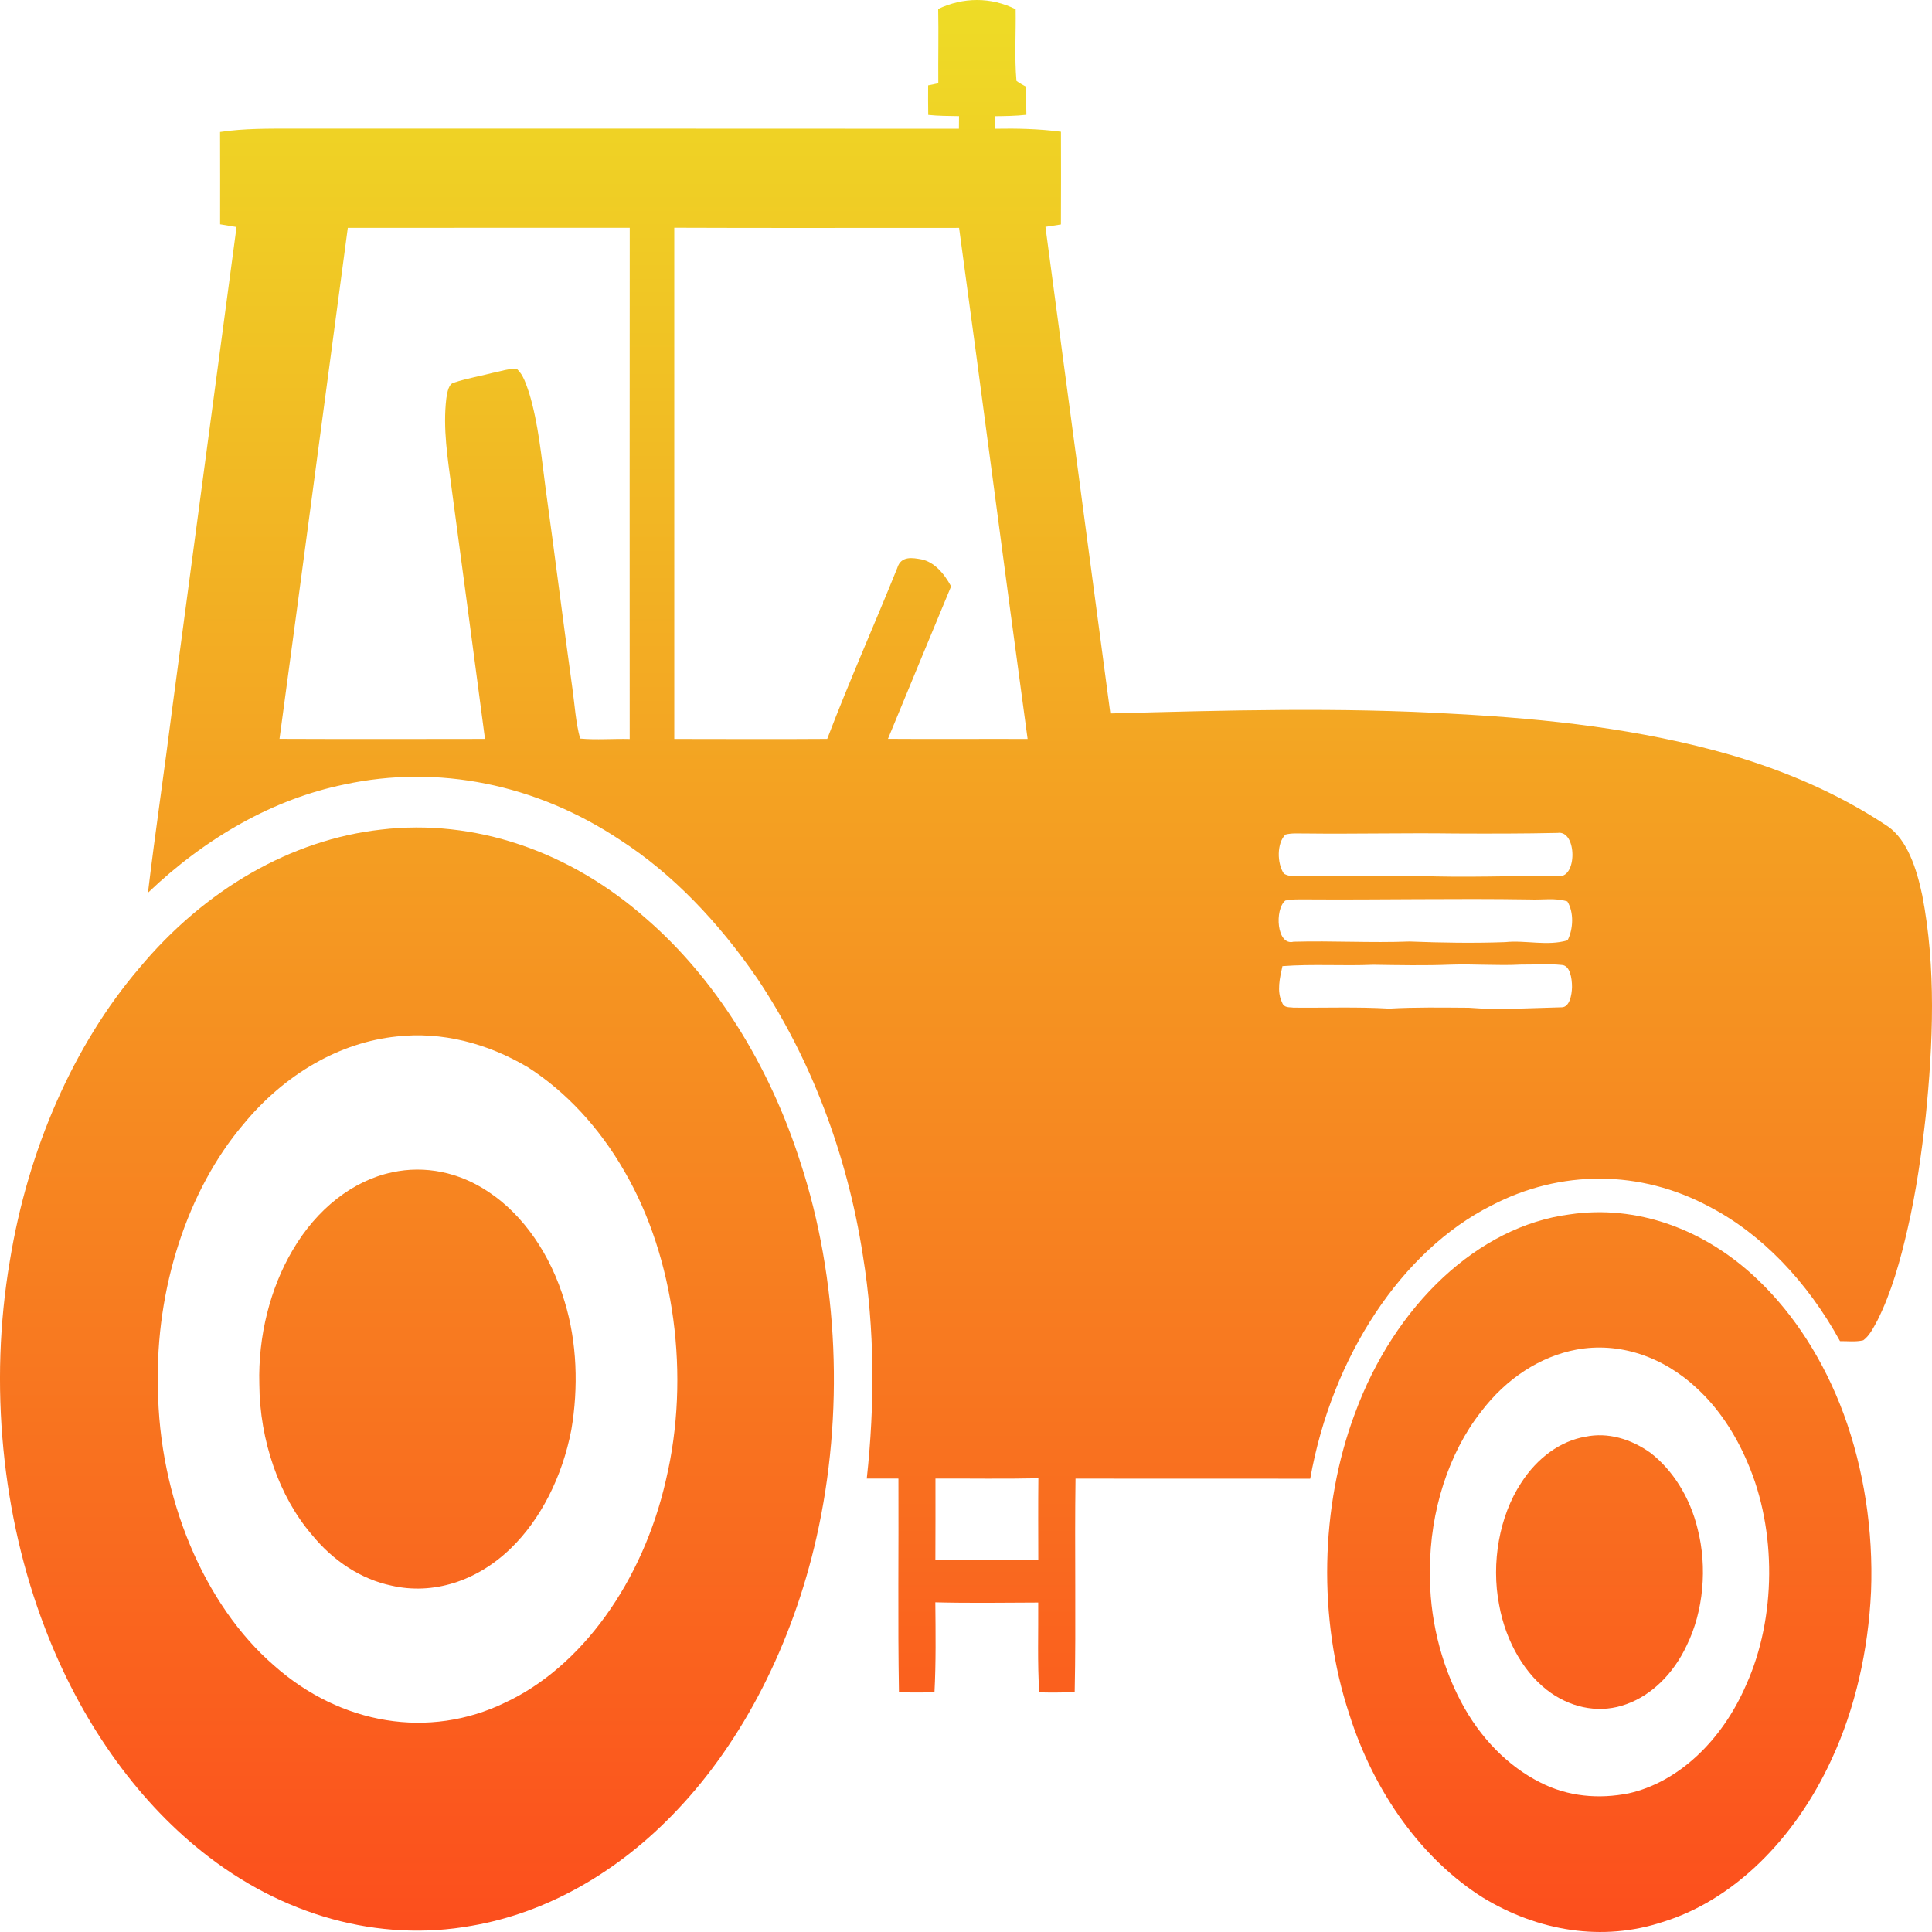
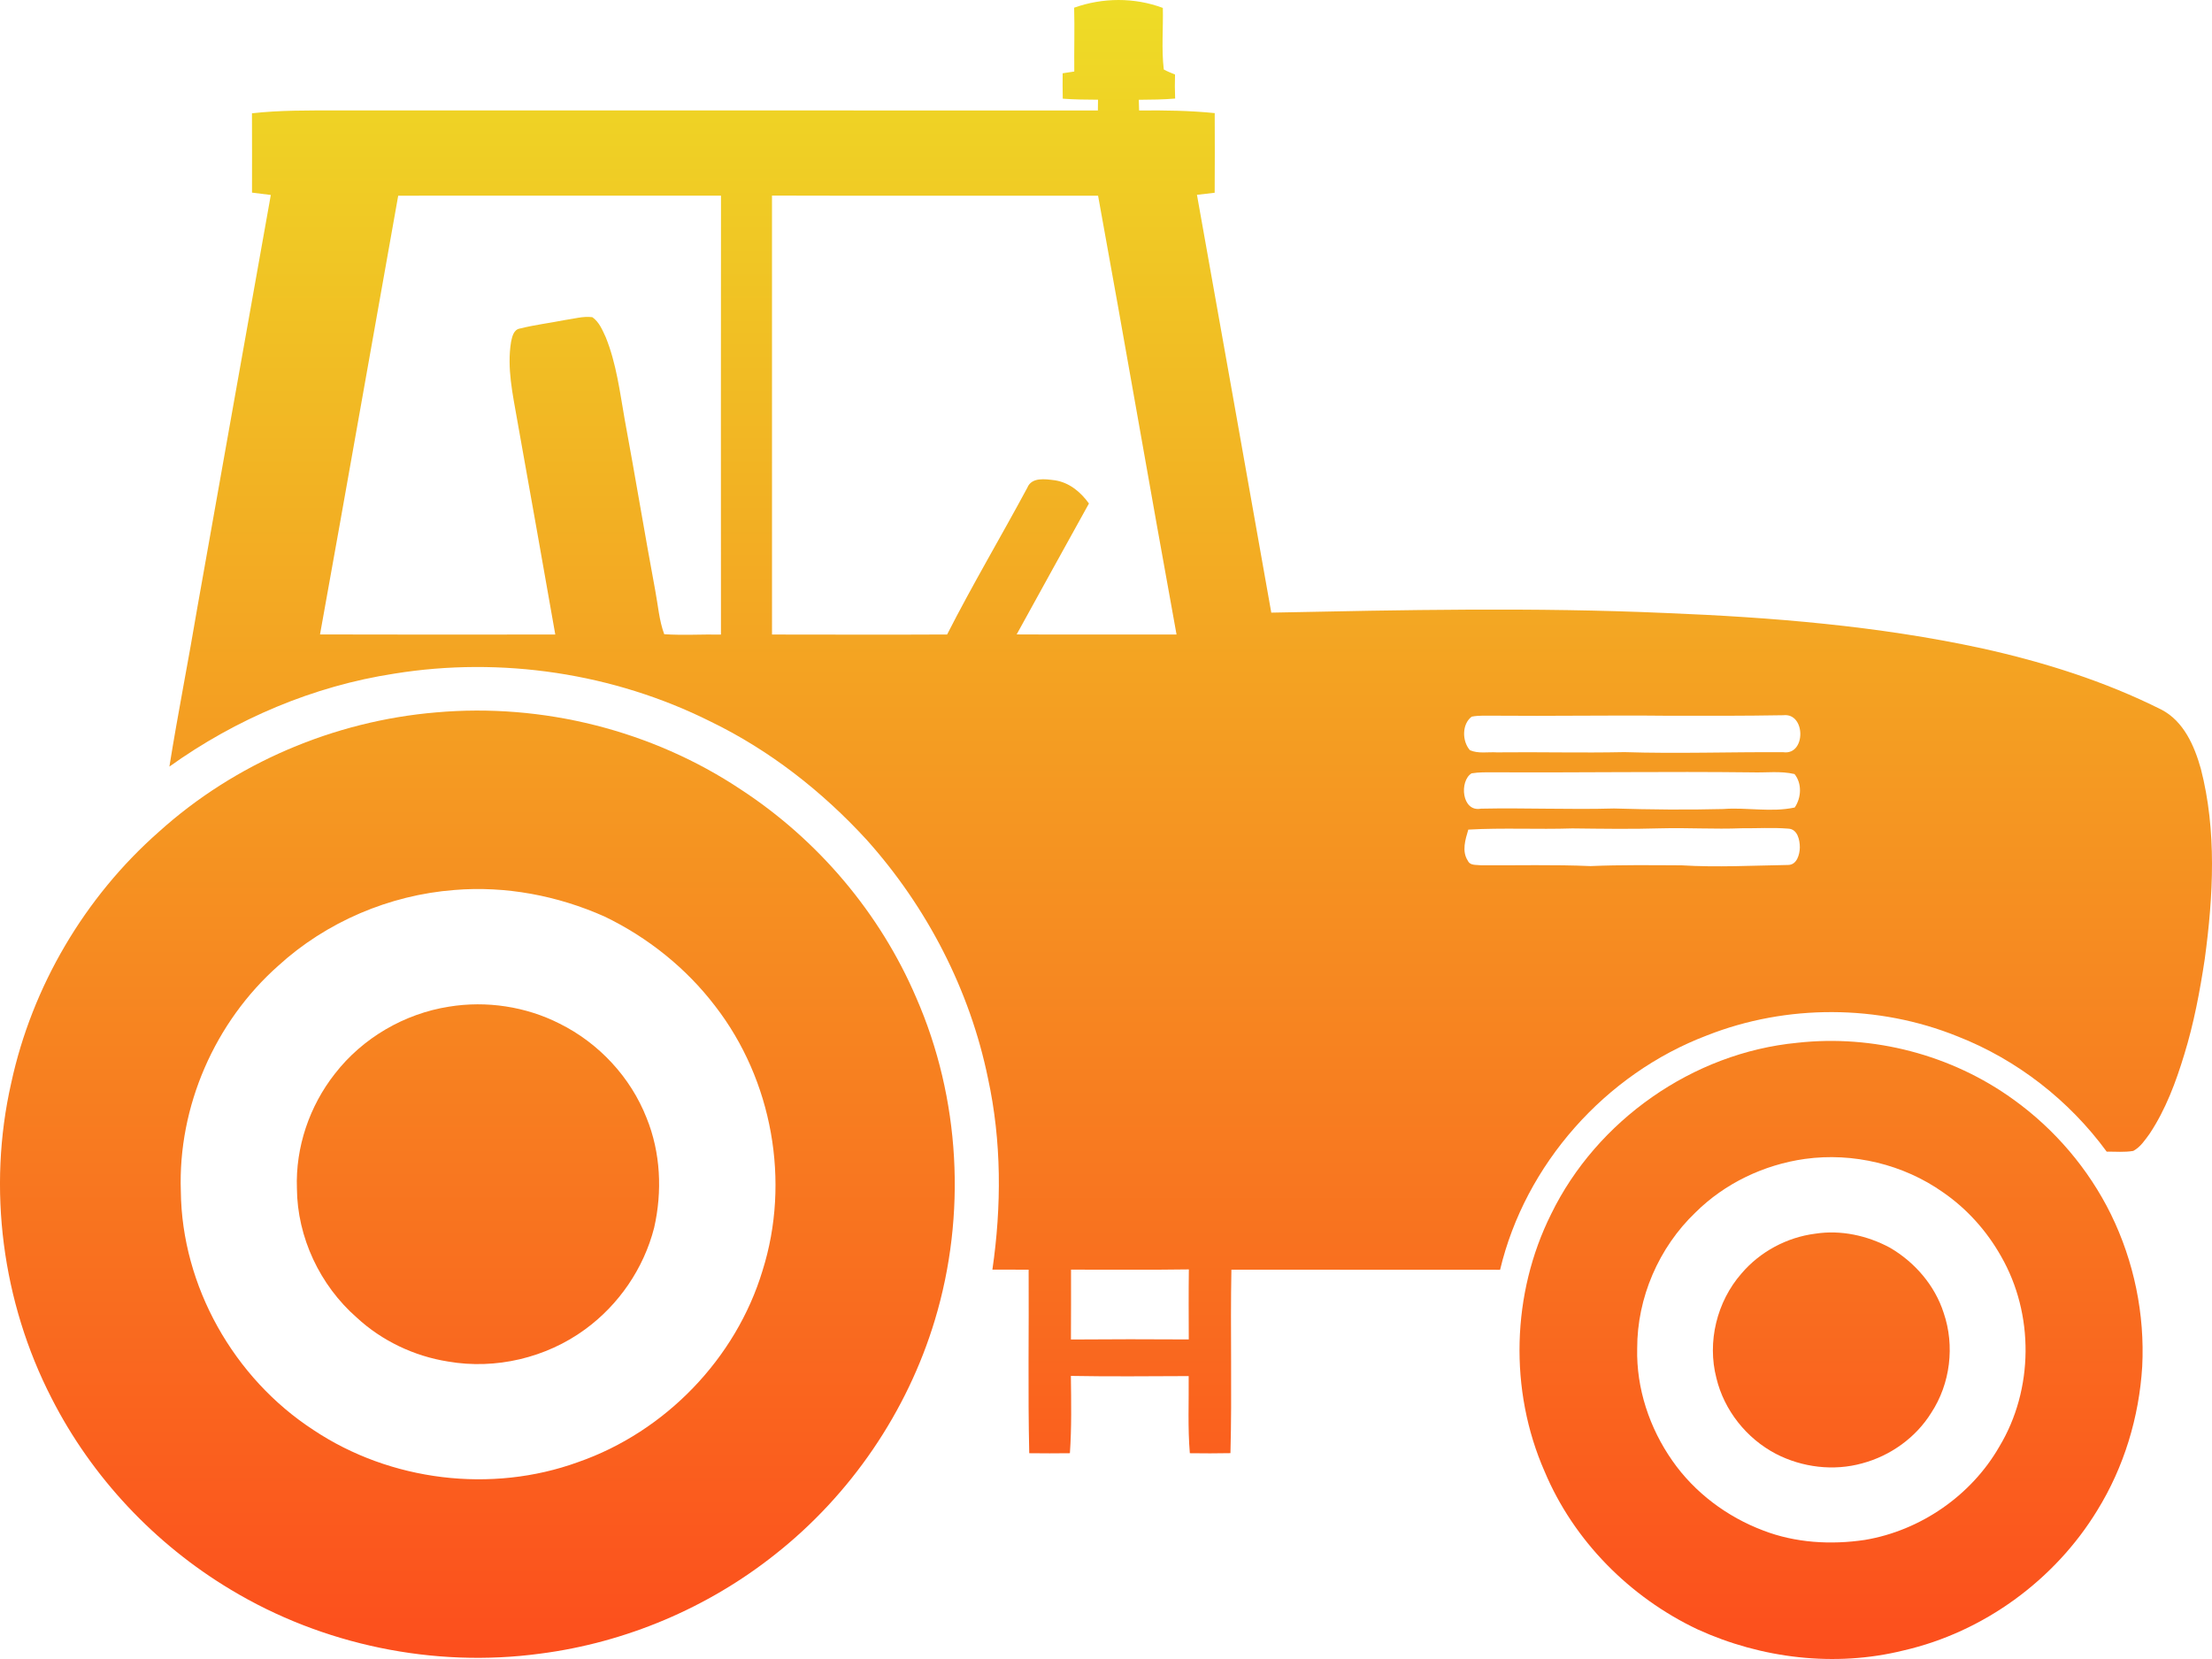
- <svg xmlns="http://www.w3.org/2000/svg" width="100" height="100" viewBox="0 0 100 100" fill="none">
-   <path d="M54.169 20.006C54.23 20.085 54.23 20.085 54.169 20.006Z" fill="url(#paint0_linear_128_39)" />
-   <path d="M54.285 75.716C54.346 75.796 54.346 75.796 54.285 75.716Z" fill="url(#paint1_linear_128_39)" />
-   <path d="M48.56 0.463C49.847 -0.15 51.286 -0.164 52.57 0.477C52.59 1.713 52.504 2.958 52.612 4.187C52.774 4.309 52.949 4.396 53.121 4.492C53.109 4.975 53.11 5.459 53.126 5.941C52.579 6.003 52.03 6.008 51.483 6.014C51.486 6.231 51.491 6.445 51.497 6.662C52.637 6.641 53.779 6.666 54.915 6.817C54.919 8.417 54.922 10.018 54.913 11.618C54.645 11.66 54.378 11.702 54.112 11.743C55.239 20.137 56.355 28.532 57.472 36.928C63.421 36.766 69.378 36.598 75.326 36.952C80.103 37.208 84.896 37.727 89.576 39.073C92.382 39.901 95.148 41.057 97.719 42.778C98.724 43.477 99.206 44.964 99.496 46.34C100.219 50.081 100.058 54.011 99.673 57.803C99.453 59.748 99.18 61.687 98.744 63.57C98.366 65.229 97.907 66.882 97.181 68.335C96.971 68.717 96.766 69.143 96.442 69.373C96.046 69.467 95.639 69.412 95.239 69.417C93.542 66.326 91.181 63.868 88.491 62.467C84.909 60.539 80.772 60.522 77.176 62.408C72.569 64.734 68.949 70.186 67.816 76.538C63.767 76.529 59.717 76.543 55.669 76.532C55.617 80.217 55.7 83.907 55.626 87.592C55.013 87.604 54.402 87.612 53.79 87.597C53.693 86.05 53.749 84.496 53.738 82.947C51.963 82.954 50.187 82.981 48.412 82.936C48.427 84.489 48.448 86.046 48.368 87.597C47.755 87.607 47.143 87.606 46.53 87.597C46.467 83.91 46.519 80.22 46.503 76.532C45.957 76.534 45.41 76.534 44.864 76.53C45.282 72.71 45.282 68.788 44.666 65.005C43.848 59.681 41.91 54.688 39.186 50.629C37.181 47.714 34.799 45.22 32.115 43.488C27.742 40.574 22.668 39.563 17.835 40.602C14.166 41.351 10.664 43.338 7.658 46.208C8.043 42.996 8.522 39.804 8.925 36.595C10.035 28.315 11.128 20.031 12.243 11.752C11.96 11.702 11.676 11.654 11.393 11.61C11.394 10.015 11.396 8.422 11.391 6.83C12.654 6.638 13.926 6.659 15.194 6.655C26.674 6.66 38.153 6.651 49.633 6.662C49.634 6.444 49.636 6.228 49.639 6.011C49.107 6.003 48.575 6.003 48.045 5.947C48.038 5.439 48.036 4.928 48.04 4.418C48.214 4.38 48.389 4.345 48.566 4.31C48.555 3.028 48.586 1.746 48.56 0.463ZM34.9 11.789C34.901 20.61 34.899 29.429 34.901 38.248C37.54 38.248 40.178 38.265 42.817 38.245C43.961 35.251 45.249 32.359 46.442 29.401C46.638 28.744 47.259 28.878 47.683 28.95C48.338 29.079 48.855 29.656 49.229 30.349C48.139 32.979 47.045 35.607 45.961 38.242C48.371 38.26 50.779 38.239 53.189 38.248C51.984 29.435 50.848 20.608 49.642 11.796C44.729 11.793 39.815 11.81 34.9 11.789ZM18.002 11.796C16.82 20.61 15.661 29.43 14.467 38.243C18.012 38.257 21.557 38.252 25.103 38.246C24.534 33.928 23.958 29.613 23.379 25.297C23.178 23.755 22.913 22.182 23.103 20.615C23.153 20.296 23.218 19.86 23.511 19.801C24.17 19.58 24.848 19.474 25.515 19.297C25.932 19.222 26.354 19.047 26.778 19.119C27.089 19.409 27.235 19.897 27.388 20.339C27.866 21.92 28.022 23.623 28.242 25.288C28.72 28.727 29.146 32.177 29.625 35.615C29.749 36.486 29.796 37.389 30.028 38.228C30.881 38.305 31.738 38.228 32.593 38.251C32.592 29.43 32.587 20.611 32.595 11.793C27.731 11.796 22.867 11.788 18.002 11.796ZM54.169 20.006C54.23 20.085 54.23 20.085 54.169 20.006ZM66.532 43.198C66.085 43.645 66.093 44.678 66.453 45.22C66.828 45.441 67.267 45.318 67.67 45.35C69.592 45.321 71.513 45.391 73.435 45.336C75.829 45.438 78.225 45.321 80.62 45.341C81.652 45.534 81.639 42.952 80.619 43.112C78.852 43.151 77.083 43.15 75.316 43.142C72.728 43.106 70.139 43.172 67.552 43.141C67.211 43.147 66.866 43.109 66.532 43.198ZM66.527 46.614C65.964 47.076 66.079 48.965 66.952 48.744C68.956 48.688 70.959 48.81 72.963 48.733C74.609 48.797 76.256 48.824 77.903 48.765C78.979 48.654 80.074 48.981 81.136 48.673C81.436 48.091 81.472 47.221 81.126 46.658C80.495 46.46 79.839 46.584 79.199 46.556C75.316 46.494 71.433 46.58 67.552 46.552C67.21 46.553 66.865 46.539 66.527 46.614ZM66.379 50.007C66.245 50.609 66.074 51.309 66.36 51.886C66.46 52.188 66.747 52.12 66.951 52.156C68.603 52.171 70.254 52.109 71.904 52.205C73.276 52.126 74.65 52.153 76.022 52.16C77.627 52.289 79.235 52.173 80.84 52.137C81.235 52.131 81.359 51.51 81.367 51.087C81.368 50.635 81.265 49.969 80.842 49.947C80.14 49.873 79.433 49.933 78.729 49.926C77.513 49.991 76.297 49.887 75.082 49.929C73.749 49.983 72.415 49.955 71.082 49.935C69.514 50.003 67.945 49.888 66.379 50.007ZM54.285 75.716C54.346 75.796 54.346 75.796 54.285 75.716ZM48.419 76.53C48.42 77.934 48.422 79.338 48.415 80.741C50.191 80.724 51.966 80.72 53.742 80.737C53.739 79.33 53.731 77.923 53.746 76.516C51.971 76.554 50.195 76.524 48.419 76.53Z" fill="url(#paint2_linear_128_39)" />
-   <path d="M19.719 42.941C24.528 42.37 29.479 44.025 33.489 47.587C36.98 50.626 39.786 55.041 41.419 60.133C43.415 66.213 43.699 73.227 42.263 79.57C41.015 85.099 38.462 90.094 35.048 93.688C32.005 96.913 28.289 99.014 24.419 99.677C19.608 100.546 14.585 99.156 10.435 95.823C6.992 93.074 4.146 89.031 2.333 84.283C0.095 78.477 -0.577 71.635 0.508 65.273C1.451 59.464 3.825 54.078 7.185 50.136C10.618 46.007 15.099 43.458 19.719 42.941ZM20.538 53.647C17.602 53.95 14.75 55.572 12.582 58.211C9.709 61.603 8.042 66.703 8.175 71.799C8.218 77.522 10.567 83.076 14.18 86.204C17.644 89.279 22.217 90.032 26.137 88.13C30.08 86.3 33.271 81.887 34.472 76.591C35.741 71.227 34.92 65.102 32.331 60.643C31.02 58.352 29.282 56.499 27.33 55.245C25.211 53.987 22.858 53.388 20.538 53.647Z" fill="url(#paint3_linear_128_39)" />
-   <path d="M20.3 60.679C21.99 60.31 23.772 60.668 25.298 61.701C27.074 62.876 28.509 64.934 29.23 67.385C29.868 69.473 29.946 71.821 29.572 74.008C29.103 76.449 27.981 78.645 26.445 80.136C24.692 81.846 22.403 82.568 20.256 82.069C18.725 81.748 17.262 80.821 16.128 79.42C14.462 77.477 13.439 74.577 13.423 71.635C13.355 69.154 13.99 66.666 15.143 64.716C16.392 62.57 18.279 61.099 20.3 60.679Z" fill="url(#paint4_linear_128_39)" />
-   <path d="M81.253 62.856C84.68 62.347 88.23 63.583 91.017 66.269C92.885 68.057 94.418 70.452 95.43 73.192C96.473 76.031 96.968 79.226 96.845 82.377C96.704 85.422 96.023 88.432 94.815 91.037C92.893 95.242 89.67 98.384 86.044 99.487C82.954 100.505 79.624 99.97 76.744 98.214C73.677 96.282 71.139 92.86 69.83 88.701C68.214 83.801 68.331 77.965 70.125 73.177C72.188 67.535 76.528 63.458 81.253 62.856ZM81.599 69.856C79.746 70.203 77.975 71.328 76.651 73.082C74.988 75.198 74.01 78.225 74.014 81.278C73.971 83.686 74.57 86.087 75.608 88.056C76.608 89.968 78.075 91.433 79.715 92.256C81.167 93.003 82.772 93.127 84.304 92.822C86.826 92.26 89.12 90.139 90.385 87.198C91.943 83.753 91.966 79.204 90.463 75.723C89.82 74.201 88.924 72.862 87.839 71.868C86.051 70.184 83.773 69.456 81.599 69.856Z" fill="url(#paint5_linear_128_39)" />
-   <path d="M82.068 74.363C83.22 74.124 84.417 74.475 85.436 75.204C86.562 76.078 87.471 77.48 87.869 79.135C88.379 81.118 88.172 83.404 87.308 85.159C86.612 86.655 85.463 87.752 84.185 88.207C82.893 88.686 81.473 88.452 80.288 87.635C78.956 86.71 77.943 85.005 77.595 83.068C77.17 80.891 77.614 78.46 78.727 76.765C79.565 75.45 80.779 74.58 82.068 74.363Z" fill="url(#paint6_linear_128_39)" />
+ <svg xmlns="http://www.w3.org/2000/svg" width="100" height="75" viewBox="0 0 100 75" fill="none">
+   <path d="M54.169 15.005C54.23 15.064 54.23 15.064 54.169 15.005Z" fill="url(#paint0_linear_128_39)" />
+   <path d="M54.285 56.787C54.346 56.847 54.346 56.847 54.285 56.787Z" fill="url(#paint1_linear_128_39)" />
+   <path d="M48.56 0.348C49.847 -0.112 51.286 -0.123 52.57 0.358C52.59 1.285 52.504 2.218 52.612 3.141C52.774 3.232 52.949 3.297 53.121 3.369C53.109 3.731 53.11 4.094 53.126 4.456C52.579 4.503 52.03 4.506 51.483 4.511C51.486 4.673 51.491 4.834 51.497 4.996C52.637 4.981 53.779 5 54.915 5.113C54.919 6.313 54.922 7.514 54.913 8.714C54.645 8.745 54.378 8.777 54.112 8.807C55.239 15.103 56.355 21.399 57.472 27.696C63.421 27.575 69.378 27.449 75.326 27.714C80.103 27.906 84.896 28.295 89.576 29.305C92.382 29.925 95.148 30.793 97.719 32.084C98.724 32.608 99.206 33.723 99.496 34.755C100.219 37.561 100.058 40.508 99.673 43.352C99.453 44.811 99.18 46.266 98.744 47.678C98.366 48.922 97.907 50.161 97.181 51.252C96.971 51.538 96.766 51.857 96.442 52.03C96.046 52.1 95.639 52.059 95.239 52.063C93.542 49.745 91.181 47.901 88.491 46.85C84.909 45.404 80.772 45.391 77.176 46.806C72.569 48.551 68.949 52.639 67.816 57.404C63.767 57.397 59.717 57.407 55.669 57.399C55.617 60.163 55.7 62.93 55.626 65.694C55.013 65.703 54.402 65.709 53.79 65.697C53.693 64.537 53.749 63.372 53.738 62.21C51.963 62.216 50.187 62.236 48.412 62.202C48.427 63.367 48.448 64.535 48.368 65.697C47.755 65.706 47.143 65.704 46.53 65.697C46.467 62.932 46.519 60.165 46.503 57.399C45.957 57.4 45.41 57.4 44.864 57.398C45.282 54.532 45.282 51.591 44.666 48.754C43.848 44.761 41.91 41.016 39.186 37.972C37.181 35.786 34.799 33.915 32.115 32.616C27.742 30.431 22.668 29.672 17.835 30.452C14.166 31.013 10.664 32.504 7.658 34.656C8.043 32.247 8.522 29.853 8.925 27.446C10.035 21.236 11.128 15.023 12.243 8.814C11.96 8.777 11.676 8.74 11.393 8.708C11.394 7.511 11.396 6.316 11.391 5.122C12.654 4.979 13.926 4.994 15.194 4.992C26.674 4.995 38.153 4.988 49.633 4.996C49.634 4.833 49.636 4.671 49.639 4.508C49.107 4.503 48.575 4.503 48.045 4.461C48.038 4.079 48.036 3.696 48.04 3.313C48.214 3.285 48.389 3.258 48.566 3.233C48.555 2.271 48.586 1.309 48.56 0.348ZM34.9 8.842C34.901 15.457 34.899 22.072 34.901 28.686C37.54 28.686 40.178 28.699 42.817 28.684C43.961 26.438 45.249 24.269 46.442 22.051C46.638 21.558 47.259 21.659 47.683 21.712C48.338 21.809 48.855 22.242 49.229 22.762C48.139 24.734 47.045 26.705 45.961 28.681C48.371 28.695 50.779 28.679 53.189 28.686C51.984 22.076 50.848 15.456 49.642 8.847C44.729 8.844 39.815 8.857 34.9 8.842ZM18.002 8.847C16.82 15.457 15.661 22.073 14.467 28.682C18.012 28.693 21.557 28.689 25.103 28.685C24.534 25.446 23.958 22.209 23.379 18.973C23.178 17.816 22.913 16.636 23.103 15.461C23.153 15.222 23.218 14.895 23.511 14.851C24.17 14.685 24.848 14.605 25.515 14.472C25.932 14.416 26.354 14.286 26.778 14.339C27.089 14.556 27.235 14.923 27.388 15.254C27.866 16.44 28.022 17.717 28.242 18.966C28.72 21.545 29.146 24.133 29.625 26.711C29.749 27.365 29.796 28.042 30.028 28.671C30.881 28.729 31.738 28.671 32.593 28.688C32.592 22.073 32.587 15.459 32.595 8.844C27.731 8.847 22.867 8.841 18.002 8.847ZM54.169 15.005C54.23 15.064 54.23 15.064 54.169 15.005ZM66.532 32.399C66.085 32.734 66.093 33.509 66.453 33.915C66.828 34.081 67.267 33.988 67.67 34.013C69.592 33.991 71.513 34.043 73.435 34.002C75.829 34.078 78.225 33.991 80.62 34.006C81.652 34.151 81.639 32.214 80.619 32.334C78.852 32.364 77.083 32.362 75.316 32.357C72.728 32.33 70.139 32.379 67.552 32.355C67.211 32.36 66.866 32.332 66.532 32.399ZM66.527 34.961C65.964 35.307 66.079 36.724 66.952 36.558C68.956 36.516 70.959 36.607 72.963 36.55C74.609 36.598 76.256 36.618 77.903 36.574C78.979 36.491 80.074 36.736 81.136 36.505C81.436 36.068 81.472 35.416 81.126 34.993C80.495 34.845 79.839 34.938 79.199 34.917C75.316 34.871 71.433 34.935 67.552 34.914C67.21 34.915 66.865 34.904 66.527 34.961ZM66.379 37.505C66.245 37.957 66.074 38.482 66.36 38.915C66.46 39.141 66.747 39.09 66.951 39.117C68.603 39.128 70.254 39.082 71.904 39.154C73.276 39.094 74.65 39.114 76.022 39.12C77.627 39.217 79.235 39.13 80.84 39.103C81.235 39.098 81.359 38.632 81.367 38.315C81.368 37.976 81.265 37.477 80.842 37.461C80.14 37.404 79.433 37.45 78.729 37.444C77.513 37.493 76.297 37.415 75.082 37.447C73.749 37.487 72.415 37.466 71.082 37.451C69.514 37.502 67.945 37.416 66.379 37.505ZM54.285 56.787C54.346 56.847 54.346 56.847 54.285 56.787ZM48.419 57.398C48.42 58.45 48.422 59.503 48.415 60.556C50.191 60.543 51.966 60.54 53.742 60.553C53.739 59.498 53.731 58.442 53.746 57.387C51.971 57.415 50.195 57.393 48.419 57.398Z" fill="url(#paint2_linear_128_39)" />
+   <path d="M19.719 32.206C24.528 31.778 29.479 33.018 33.489 35.69C36.98 37.969 39.786 41.281 41.419 45.099C43.415 49.66 43.699 54.92 42.263 59.677C41.015 63.824 38.462 67.571 35.048 70.266C32.005 72.685 28.289 74.261 24.419 74.758C19.608 75.409 14.585 74.367 10.435 71.867C6.992 69.806 4.146 66.773 2.333 63.212C0.095 58.858 -0.577 53.726 0.508 48.955C1.451 44.598 3.825 40.558 7.185 37.602C10.618 34.505 15.099 32.593 19.719 32.206ZM20.538 40.235C17.602 40.462 14.75 41.679 12.582 43.658C9.709 46.203 8.042 50.027 8.175 53.85C8.218 58.141 10.567 62.307 14.18 64.653C17.644 66.959 22.217 67.524 26.137 66.098C30.08 64.725 33.271 61.415 34.472 57.443C35.741 53.42 34.92 48.826 32.331 45.482C31.02 43.764 29.282 42.374 27.33 41.434C25.211 40.49 22.858 40.041 20.538 40.235Z" fill="url(#paint3_linear_128_39)" />
+   <path d="M20.3 45.509C21.99 45.233 23.772 45.501 25.298 46.276C27.074 47.157 28.509 48.7 29.23 50.538C29.868 52.105 29.946 53.866 29.572 55.506C29.103 57.337 27.981 58.984 26.445 60.102C24.692 61.385 22.403 61.926 20.256 61.552C18.725 61.311 17.262 60.616 16.128 59.565C14.462 58.107 13.439 55.933 13.423 53.726C13.355 51.865 13.99 49.999 15.143 48.537C16.392 46.927 18.279 45.824 20.3 45.509Z" fill="url(#paint4_linear_128_39)" />
+   <path d="M81.253 47.142C84.68 46.76 88.23 47.687 91.017 49.702C92.885 51.043 94.418 52.839 95.43 54.894C96.473 57.023 96.968 59.419 96.845 61.783C96.704 64.067 96.023 66.324 94.815 68.278C92.893 71.432 89.67 73.788 86.044 74.616C82.954 75.379 79.624 74.977 76.744 73.661C73.677 72.211 71.139 69.645 69.83 66.526C68.214 62.851 68.331 58.474 70.125 54.883C72.188 50.652 76.528 47.594 81.253 47.142ZM81.599 52.392C79.746 52.652 77.975 53.496 76.651 54.811C74.988 56.399 74.01 58.669 74.014 60.959C73.971 62.764 74.57 64.565 75.608 66.042C76.608 67.476 78.075 68.574 79.715 69.192C81.167 69.752 82.772 69.845 84.304 69.617C86.826 69.195 89.12 67.605 90.385 65.399C91.943 62.815 91.966 59.403 90.463 56.792C89.82 55.651 88.924 54.647 87.839 53.901C86.051 52.638 83.773 52.092 81.599 52.392Z" fill="url(#paint5_linear_128_39)" />
+   <path d="M82.068 55.772C83.22 55.593 84.417 55.856 85.436 56.403C86.562 57.058 87.471 58.11 87.869 59.352C88.379 60.839 88.172 62.553 87.308 63.87C86.612 64.991 85.463 65.814 84.185 66.155C82.893 66.514 81.473 66.339 80.288 65.727C78.956 65.032 77.943 63.754 77.595 62.301C77.17 60.668 77.614 58.845 78.727 57.574C79.565 56.588 80.779 55.935 82.068 55.772Z" fill="url(#paint6_linear_128_39)" />
  <defs>
-     <linearGradient id="paint0_linear_128_39" x1="50" y1="0" x2="50" y2="100" gradientUnits="userSpaceOnUse">
+     <linearGradient id="paint0_linear_128_39" x1="50" y1="0" x2="50" y2="75" gradientUnits="userSpaceOnUse">
      <stop stop-color="#EEDC26" />
      <stop offset="1" stop-color="#FC4E1D" />
    </linearGradient>
-     <linearGradient id="paint1_linear_128_39" x1="50" y1="0" x2="50" y2="100" gradientUnits="userSpaceOnUse">
+     <linearGradient id="paint1_linear_128_39" x1="50" y1="0" x2="50" y2="75" gradientUnits="userSpaceOnUse">
      <stop stop-color="#EEDC26" />
      <stop offset="1" stop-color="#FC4E1D" />
    </linearGradient>
-     <linearGradient id="paint2_linear_128_39" x1="50" y1="0" x2="50" y2="100" gradientUnits="userSpaceOnUse">
+     <linearGradient id="paint2_linear_128_39" x1="50" y1="0" x2="50" y2="75" gradientUnits="userSpaceOnUse">
      <stop stop-color="#EEDC26" />
      <stop offset="1" stop-color="#FC4E1D" />
    </linearGradient>
-     <linearGradient id="paint3_linear_128_39" x1="50" y1="0" x2="50" y2="100" gradientUnits="userSpaceOnUse">
+     <linearGradient id="paint3_linear_128_39" x1="50" y1="0" x2="50" y2="75" gradientUnits="userSpaceOnUse">
      <stop stop-color="#EEDC26" />
      <stop offset="1" stop-color="#FC4E1D" />
    </linearGradient>
-     <linearGradient id="paint4_linear_128_39" x1="50" y1="0" x2="50" y2="100" gradientUnits="userSpaceOnUse">
+     <linearGradient id="paint4_linear_128_39" x1="50" y1="0" x2="50" y2="75" gradientUnits="userSpaceOnUse">
      <stop stop-color="#EEDC26" />
      <stop offset="1" stop-color="#FC4E1D" />
    </linearGradient>
-     <linearGradient id="paint5_linear_128_39" x1="50" y1="0" x2="50" y2="100" gradientUnits="userSpaceOnUse">
+     <linearGradient id="paint5_linear_128_39" x1="50" y1="0" x2="50" y2="75" gradientUnits="userSpaceOnUse">
      <stop stop-color="#EEDC26" />
      <stop offset="1" stop-color="#FC4E1D" />
    </linearGradient>
-     <linearGradient id="paint6_linear_128_39" x1="50" y1="0" x2="50" y2="100" gradientUnits="userSpaceOnUse">
+     <linearGradient id="paint6_linear_128_39" x1="50" y1="0" x2="50" y2="75" gradientUnits="userSpaceOnUse">
      <stop stop-color="#EEDC26" />
      <stop offset="1" stop-color="#FC4E1D" />
    </linearGradient>
  </defs>
</svg>
